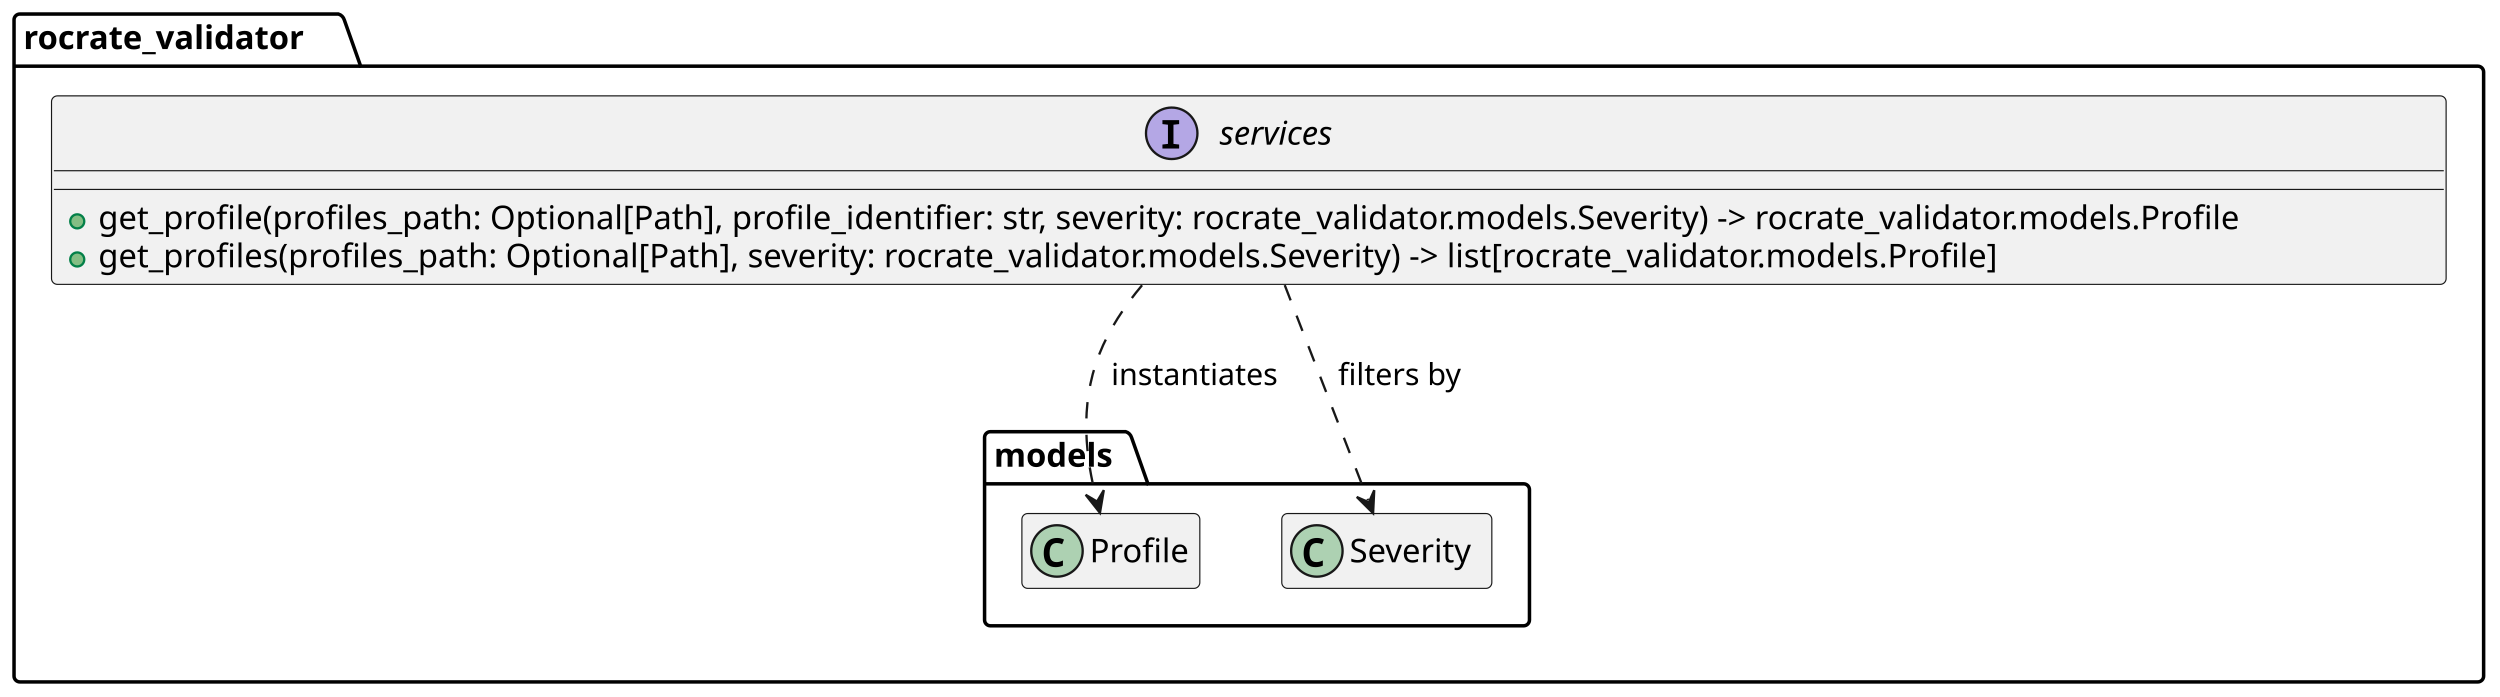
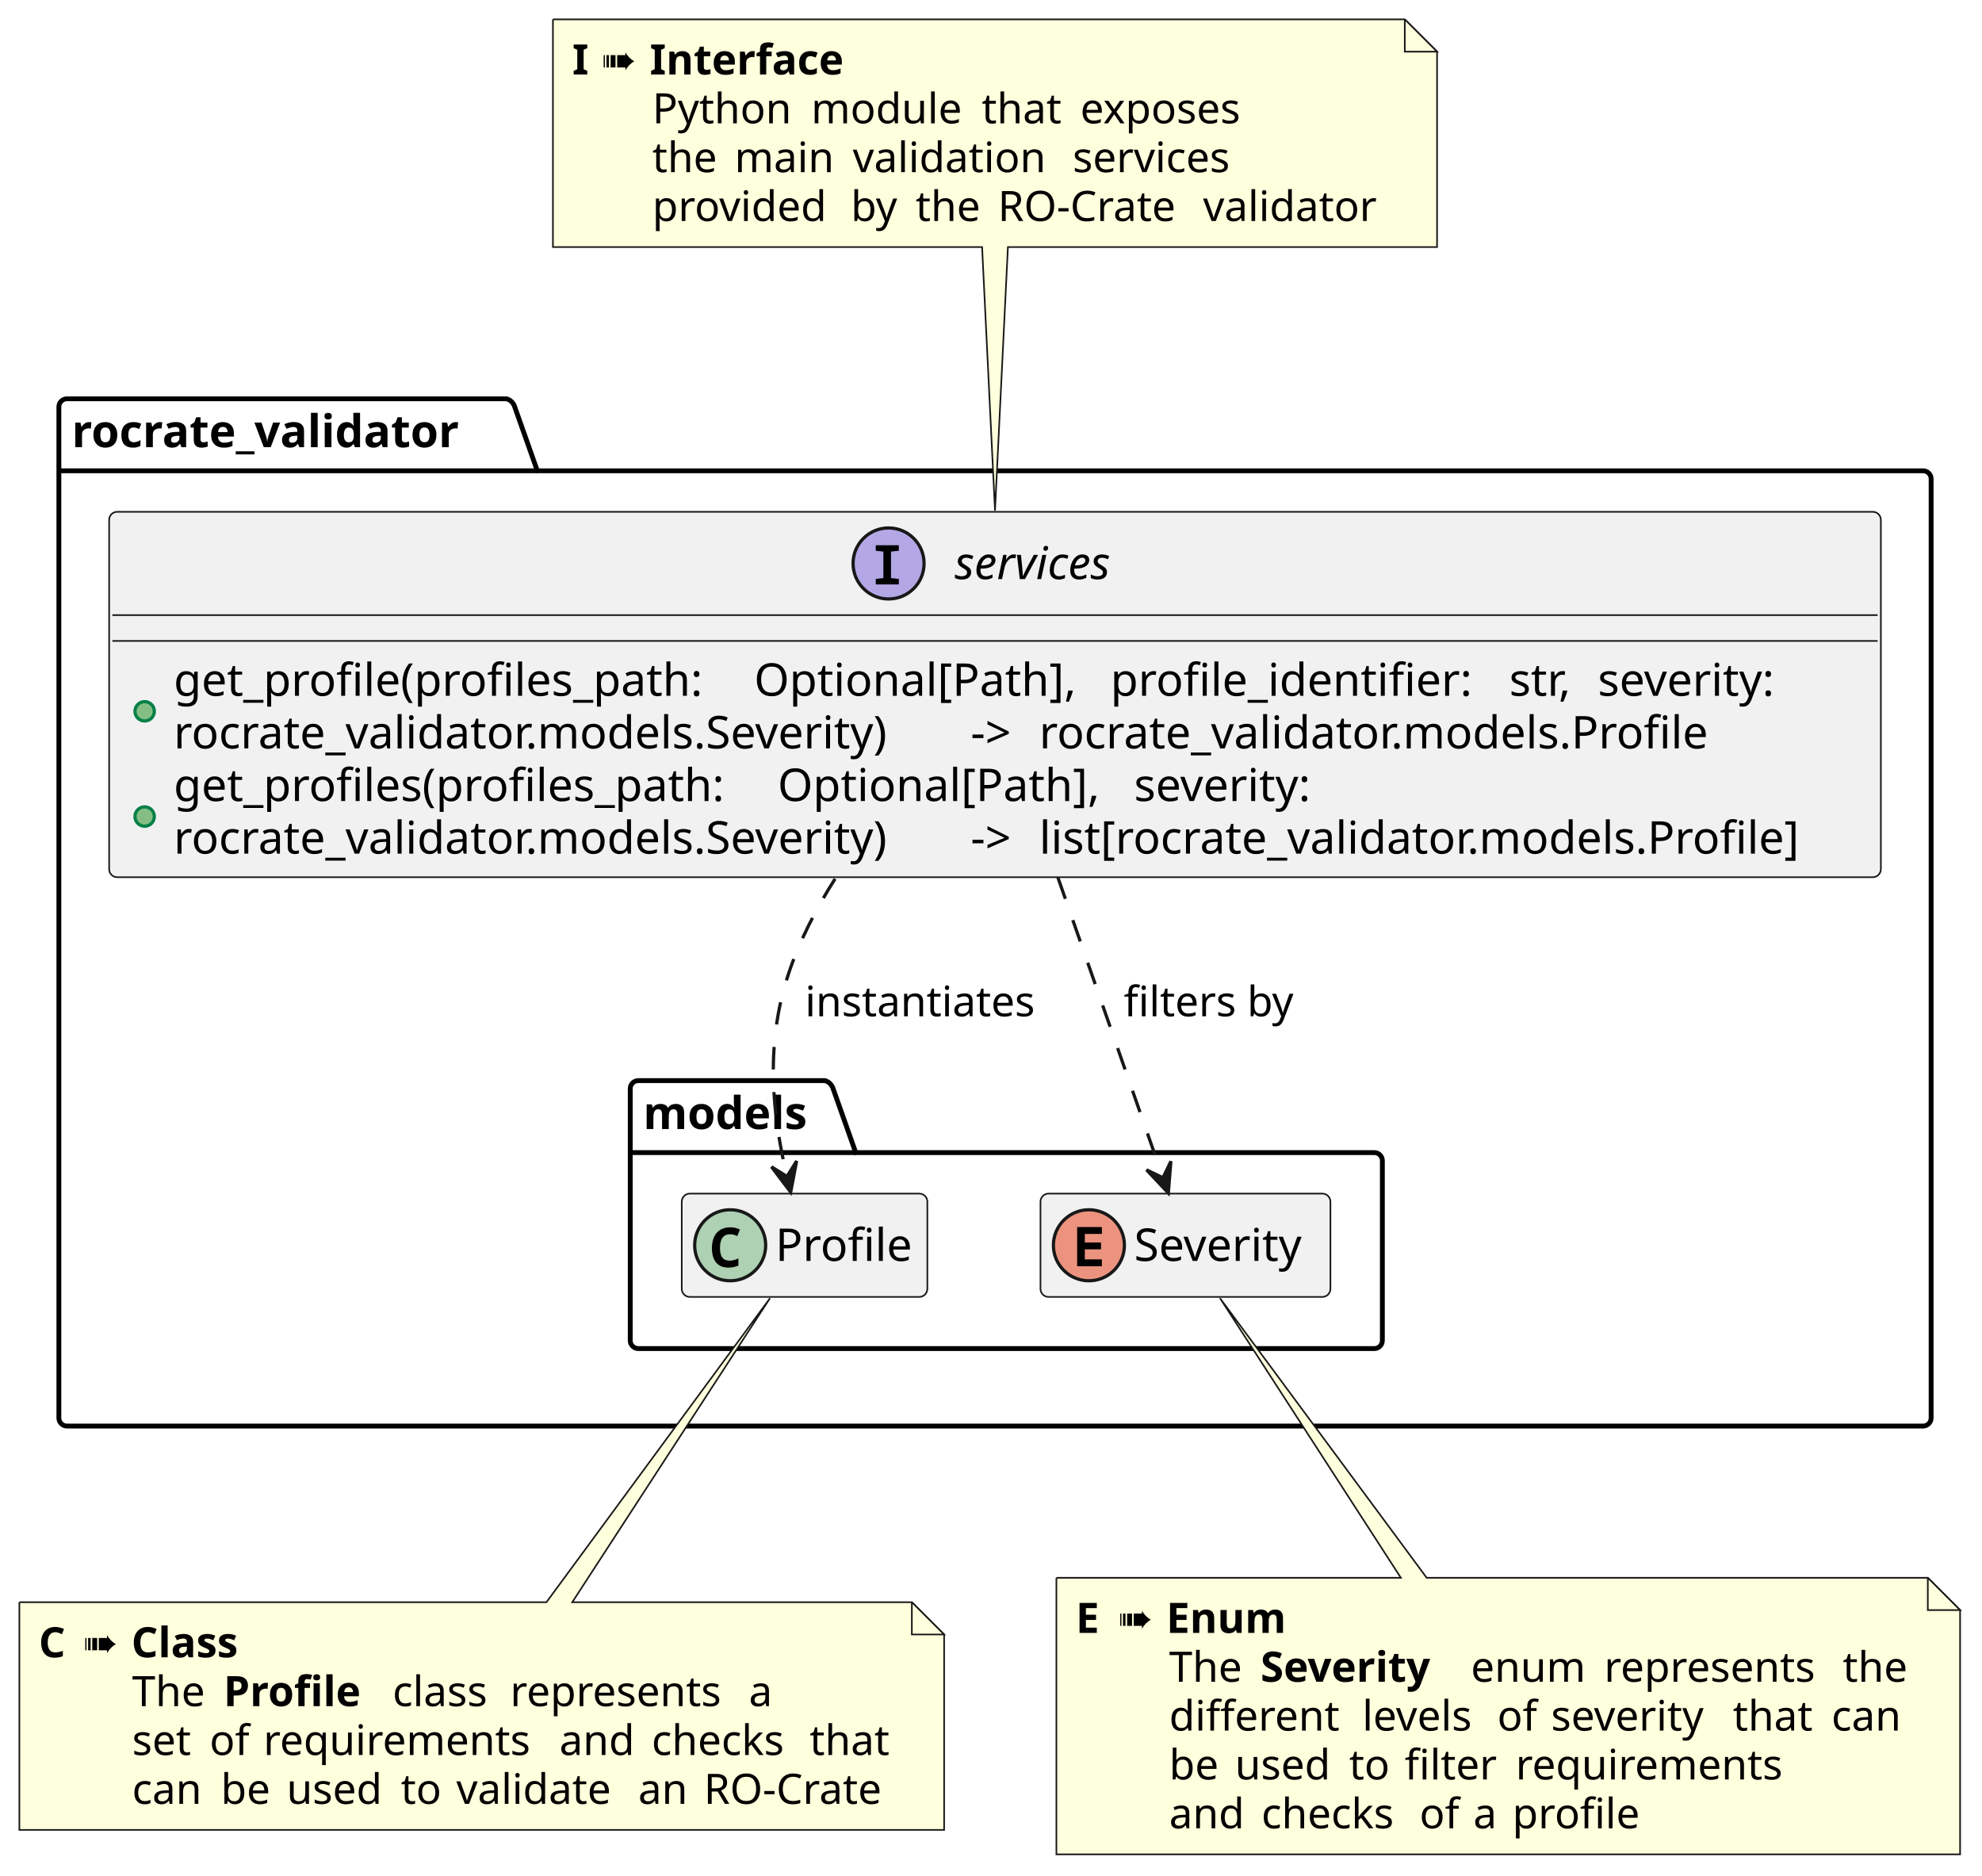
- <svg xmlns="http://www.w3.org/2000/svg" xmlns:xlink="http://www.w3.org/1999/xlink" contentStyleType="text/css" height="298px" preserveAspectRatio="none" style="width:1069px;height:298px;background:#FFFFFF;" version="1.1" viewBox="0 0 1069 298" width="1069px" zoomAndPan="magnify">
+ <svg xmlns="http://www.w3.org/2000/svg" xmlns:xlink="http://www.w3.org/1999/xlink" contentStyleType="text/css" height="581px" preserveAspectRatio="none" style="width:614px;height:581px;background:#FFFFFF;" version="1.1" viewBox="0 0 614 581" width="614px" zoomAndPan="magnify">
  <defs />
  <g>
    <g id="cluster_rocrate_validator">
-       <path d="M8.5,6 L144.715,6 A3.75,3.75 0 0 1 147.215,8.5 L154.215,28.297 L1059.5,28.297 A2.5,2.5 0 0 1 1062,30.797 L1062,289.09 A2.5,2.5 0 0 1 1059.5,291.59 L8.5,291.59 A2.5,2.5 0 0 1 6,289.09 L6,8.5 A2.5,2.5 0 0 1 8.5,6 " fill="none" style="stroke:#000000;stroke-width:1.5;" />
-       <line style="stroke:#000000;stroke-width:1.5;" x1="6" x2="154.215" y1="28.297" y2="28.297" />
-       <text fill="#000000" font-family="sans-serif" font-size="14" font-weight="bold" lengthAdjust="spacing" textLength="135.215" x="10" y="20.995">rocrate_validator</text>
+       <path d="M20.74,123.53 L156.955,123.53 A3.75,3.75 0 0 1 159.455,126.03 L166.455,145.827 L595.74,145.827 A2.5,2.5 0 0 1 598.24,148.327 L598.24,439.22 A2.5,2.5 0 0 1 595.74,441.72 L20.74,441.72 A2.5,2.5 0 0 1 18.24,439.22 L18.24,126.03 A2.5,2.5 0 0 1 20.74,123.53 " fill="none" style="stroke:#000000;stroke-width:1.5;" />
+       <line style="stroke:#000000;stroke-width:1.5;" x1="18.24" x2="166.455" y1="145.827" y2="145.827" />
+       <text fill="#000000" font-family="sans-serif" font-size="14" font-weight="bold" lengthAdjust="spacing" textLength="135.215" x="22.24" y="138.525">rocrate_validator</text>
    </g>
    <g id="cluster_models">
-       <path d="M423.5,184.59 L481.354,184.59 A3.75,3.75 0 0 1 483.854,187.09 L490.854,206.887 L651.5,206.887 A2.5,2.5 0 0 1 654,209.387 L654,265.09 A2.5,2.5 0 0 1 651.5,267.59 L423.5,267.59 A2.5,2.5 0 0 1 421,265.09 L421,187.09 A2.5,2.5 0 0 1 423.5,184.59 " fill="none" style="stroke:#000000;stroke-width:1.5;" />
-       <line style="stroke:#000000;stroke-width:1.5;" x1="421" x2="490.854" y1="206.887" y2="206.887" />
-       <text fill="#000000" font-family="sans-serif" font-size="14" font-weight="bold" lengthAdjust="spacing" textLength="56.855" x="425" y="199.585">models</text>
+       <path d="M197.74,334.72 L255.595,334.72 A3.75,3.75 0 0 1 258.094,337.22 L265.094,357.017 L425.74,357.017 A2.5,2.5 0 0 1 428.24,359.517 L428.24,415.22 A2.5,2.5 0 0 1 425.74,417.72 L197.74,417.72 A2.5,2.5 0 0 1 195.24,415.22 L195.24,337.22 A2.5,2.5 0 0 1 197.74,334.72 " fill="none" style="stroke:#000000;stroke-width:1.5;" />
+       <line style="stroke:#000000;stroke-width:1.5;" x1="195.24" x2="265.094" y1="357.017" y2="357.017" />
+       <text fill="#000000" font-family="sans-serif" font-size="14" font-weight="bold" lengthAdjust="spacing" textLength="56.855" x="199.24" y="349.715">models</text>
    </g>
    <a href="#rocrate_validator.services.get_profiles" target="_top" title="#rocrate_validator.services.get_profiles" xlink:actuate="onRequest" xlink:href="#rocrate_validator.services.get_profiles" xlink:show="new" xlink:title="#rocrate_validator.services.get_profiles" xlink:type="simple">
      <g id="elem_services">
-         <rect codeLine="8" fill="#F1F1F1" height="80.594" id="services" rx="2.5" ry="2.5" style="stroke:#181818;stroke-width:0.5;" width="1023.931" x="22.03" y="41" />
-         <ellipse cx="501.024" cy="57" fill="#B4A7E5" rx="11" ry="11" style="stroke:#181818;stroke-width:1;" />
-         <path d="M497.055,63.5 L497.055,61.797 L499.415,61.531 L499.415,53.328 L497.055,53.062 L497.055,51.359 L504.196,51.359 L504.196,53.062 L501.774,53.328 L501.774,61.531 L504.196,61.797 L504.196,63.5 L497.055,63.5 Z " fill="#000000" />
-         <text fill="#000000" font-family="sans-serif" font-size="14" font-style="italic" lengthAdjust="spacing" textLength="57.442" x="521.524" y="61.847">services</text>
-         <line style="stroke:#181818;stroke-width:0.5;" x1="23.03" x2="1044.961" y1="73" y2="73" />
-         <line style="stroke:#181818;stroke-width:0.5;" x1="23.03" x2="1044.961" y1="81" y2="81" />
-         <ellipse cx="33.03" cy="94.648" fill="#84BE84" rx="3" ry="3" style="stroke:#038048;stroke-width:1;" />
-         <text fill="#000000" font-family="sans-serif" font-size="14" lengthAdjust="spacing" textLength="997.931" x="42.03" y="97.995">get_profile(profiles_path: Optional[Path], profile_identifier: str, severity: rocrate_validator.models.Severity) -&gt; rocrate_validator.models.Profile</text>
-         <ellipse cx="33.03" cy="110.945" fill="#84BE84" rx="3" ry="3" style="stroke:#038048;stroke-width:1;" />
-         <text fill="#000000" font-family="sans-serif" font-size="14" lengthAdjust="spacing" textLength="885.746" x="42.03" y="114.292">get_profiles(profiles_path: Optional[Path], severity: rocrate_validator.models.Severity) -&gt; list[rocrate_validator.models.Profile]</text>
+         <rect codeLine="10" fill="#F1F1F1" height="113.188" id="services" rx="2.5" ry="2.5" style="stroke:#181818;stroke-width:0.5;" width="548.86" x="33.81" y="158.53" />
+         <ellipse cx="275.269" cy="174.53" fill="#B4A7E5" rx="11" ry="11" style="stroke:#181818;stroke-width:1;" />
+         <path d="M271.3,181.03 L271.3,179.327 L273.66,179.061 L273.66,170.858 L271.3,170.593 L271.3,168.889 L278.441,168.889 L278.441,170.593 L276.019,170.858 L276.019,179.061 L278.441,179.327 L278.441,181.03 L271.3,181.03 Z " fill="#000000" />
+         <text fill="#000000" font-family="sans-serif" font-size="14" font-style="italic" lengthAdjust="spacing" textLength="57.442" x="295.769" y="179.377">services</text>
+         <line style="stroke:#181818;stroke-width:0.5;" x1="34.81" x2="581.67" y1="190.53" y2="190.53" />
+         <line style="stroke:#181818;stroke-width:0.5;" x1="34.81" x2="581.67" y1="198.53" y2="198.53" />
+         <ellipse cx="44.81" cy="220.327" fill="#84BE84" rx="3" ry="3" style="stroke:#038048;stroke-width:1;" />
+         <text fill="#000000" font-family="sans-serif" font-size="14" lengthAdjust="spacing" textLength="175.349" x="53.81" y="215.525">get_profile(profiles_path:</text>
+         <text fill="#000000" font-family="sans-serif" font-size="14" lengthAdjust="spacing" textLength="4.45" x="229.159" y="215.525"> </text>
+         <text fill="#000000" font-family="sans-serif" font-size="14" lengthAdjust="spacing" textLength="105.95" x="233.609" y="215.525">Optional[Path],</text>
+         <text fill="#000000" font-family="sans-serif" font-size="14" lengthAdjust="spacing" textLength="4.45" x="339.559" y="215.525"> </text>
+         <text fill="#000000" font-family="sans-serif" font-size="14" lengthAdjust="spacing" textLength="119.075" x="344.009" y="215.525">profile_identifier:</text>
+         <text fill="#000000" font-family="sans-serif" font-size="14" lengthAdjust="spacing" textLength="4.45" x="463.084" y="215.525"> </text>
+         <text fill="#000000" font-family="sans-serif" font-size="14" lengthAdjust="spacing" textLength="22.989" x="467.535" y="215.525">str,</text>
+         <text fill="#000000" font-family="sans-serif" font-size="14" lengthAdjust="spacing" textLength="4.45" x="490.524" y="215.525"> </text>
+         <text fill="#000000" font-family="sans-serif" font-size="14" lengthAdjust="spacing" textLength="60.942" x="494.974" y="215.525">severity:</text>
+         <text fill="#000000" font-family="sans-serif" font-size="14" lengthAdjust="spacing" textLength="242.443" x="53.81" y="231.822">rocrate_validator.models.Severity)</text>
+         <text fill="#000000" font-family="sans-serif" font-size="14" lengthAdjust="spacing" textLength="4.45" x="296.253" y="231.822"> </text>
+         <text fill="#000000" font-family="sans-serif" font-size="14" lengthAdjust="spacing" textLength="16.782" x="300.704" y="231.822">-&gt;</text>
+         <text fill="#000000" font-family="sans-serif" font-size="14" lengthAdjust="spacing" textLength="4.45" x="317.486" y="231.822"> </text>
+         <text fill="#000000" font-family="sans-serif" font-size="14" lengthAdjust="spacing" textLength="223.248" x="321.936" y="231.822">rocrate_validator.models.Profile</text>
+         <ellipse cx="44.81" cy="252.921" fill="#84BE84" rx="3" ry="3" style="stroke:#038048;stroke-width:1;" />
+         <text fill="#000000" font-family="sans-serif" font-size="14" lengthAdjust="spacing" textLength="182.643" x="53.81" y="248.119">get_profiles(profiles_path:</text>
+         <text fill="#000000" font-family="sans-serif" font-size="14" lengthAdjust="spacing" textLength="4.45" x="236.453" y="248.119"> </text>
+         <text fill="#000000" font-family="sans-serif" font-size="14" lengthAdjust="spacing" textLength="105.95" x="240.903" y="248.119">Optional[Path],</text>
+         <text fill="#000000" font-family="sans-serif" font-size="14" lengthAdjust="spacing" textLength="4.45" x="346.853" y="248.119"> </text>
+         <text fill="#000000" font-family="sans-serif" font-size="14" lengthAdjust="spacing" textLength="60.942" x="351.303" y="248.119">severity:</text>
+         <text fill="#000000" font-family="sans-serif" font-size="14" lengthAdjust="spacing" textLength="242.443" x="53.81" y="264.416">rocrate_validator.models.Severity)</text>
+         <text fill="#000000" font-family="sans-serif" font-size="14" lengthAdjust="spacing" textLength="4.45" x="296.253" y="264.416"> </text>
+         <text fill="#000000" font-family="sans-serif" font-size="14" lengthAdjust="spacing" textLength="16.782" x="300.704" y="264.416">-&gt;</text>
+         <text fill="#000000" font-family="sans-serif" font-size="14" lengthAdjust="spacing" textLength="4.45" x="317.486" y="264.416"> </text>
+         <text fill="#000000" font-family="sans-serif" font-size="14" lengthAdjust="spacing" textLength="254.734" x="321.936" y="264.416">list[rocrate_validator.models.Profile]</text>
      </g>
    </a>
    <a href="#rocrate_validator.models.Profile" target="_top" title="#rocrate_validator.models.Profile" xlink:actuate="onRequest" xlink:href="#rocrate_validator.models.Profile" xlink:show="new" xlink:title="#rocrate_validator.models.Profile" xlink:type="simple">
      <g id="elem_Profile">
-         <rect codeLine="21" fill="#F1F1F1" height="32" id="Profile" rx="2.5" ry="2.5" style="stroke:#181818;stroke-width:0.5;" width="76.085" x="436.96" y="219.59" />
-         <ellipse cx="451.96" cy="235.59" fill="#ADD1B2" rx="11" ry="11" style="stroke:#181818;stroke-width:1;" />
-         <path d="M451.429,242.512 Q449.679,242.512 448.538,241.778 Q447.413,241.028 446.851,239.684 Q446.304,238.324 446.304,236.528 Q446.304,234.496 446.96,233.043 Q447.616,231.59 448.897,230.809 Q450.179,230.028 452.054,230.028 Q452.944,230.028 453.616,230.215 Q454.288,230.387 454.976,230.731 L454.163,232.746 Q453.538,232.434 452.991,232.309 Q452.46,232.184 451.976,232.184 Q450.804,232.184 450.101,232.715 Q449.397,233.246 449.101,234.199 Q448.804,235.153 448.804,236.418 Q448.804,238.434 449.522,239.403 Q450.241,240.356 451.835,240.356 Q452.429,240.356 453.054,240.199 Q453.679,240.043 454.507,239.668 L454.507,241.887 Q453.772,242.199 452.976,242.356 Q452.194,242.512 451.429,242.512 Z " fill="#000000" />
-         <text fill="#000000" font-family="sans-serif" font-size="14" lengthAdjust="spacing" textLength="44.085" x="465.96" y="240.437">Profile</text>
+         <rect codeLine="30" fill="#F1F1F1" height="32" id="Profile" rx="2.5" ry="2.5" style="stroke:#181818;stroke-width:0.5;" width="76.085" x="211.2" y="369.72" />
+         <ellipse cx="226.2" cy="385.72" fill="#ADD1B2" rx="11" ry="11" style="stroke:#181818;stroke-width:1;" />
+         <path d="M225.669,392.642 Q223.919,392.642 222.778,391.908 Q221.653,391.158 221.091,389.814 Q220.544,388.454 220.544,386.658 Q220.544,384.626 221.2,383.173 Q221.856,381.72 223.137,380.939 Q224.419,380.158 226.294,380.158 Q227.184,380.158 227.856,380.345 Q228.528,380.517 229.216,380.861 L228.403,382.876 Q227.778,382.564 227.231,382.439 Q226.7,382.314 226.216,382.314 Q225.044,382.314 224.341,382.845 Q223.637,383.376 223.341,384.329 Q223.044,385.283 223.044,386.548 Q223.044,388.564 223.762,389.533 Q224.481,390.486 226.075,390.486 Q226.669,390.486 227.294,390.329 Q227.919,390.173 228.747,389.798 L228.747,392.017 Q228.012,392.329 227.216,392.486 Q226.434,392.642 225.669,392.642 Z " fill="#000000" />
+         <text fill="#000000" font-family="sans-serif" font-size="14" lengthAdjust="spacing" textLength="44.085" x="240.2" y="390.567">Profile</text>
      </g>
    </a>
    <a href="#rocrate_validator.models.Severity" target="_top" title="#rocrate_validator.models.Severity" xlink:actuate="onRequest" xlink:href="#rocrate_validator.models.Severity" xlink:show="new" xlink:title="#rocrate_validator.models.Severity" xlink:type="simple">
      <g id="elem_Severity">
-         <rect codeLine="23" fill="#F1F1F1" height="32" id="Severity" rx="2.5" ry="2.5" style="stroke:#181818;stroke-width:0.5;" width="89.818" x="548.09" y="219.59" />
-         <ellipse cx="563.09" cy="235.59" fill="#ADD1B2" rx="11" ry="11" style="stroke:#181818;stroke-width:1;" />
-         <path d="M562.559,242.512 Q560.809,242.512 559.668,241.778 Q558.543,241.028 557.981,239.684 Q557.434,238.324 557.434,236.528 Q557.434,234.496 558.09,233.043 Q558.746,231.59 560.028,230.809 Q561.309,230.028 563.184,230.028 Q564.074,230.028 564.746,230.215 Q565.418,230.387 566.106,230.731 L565.293,232.746 Q564.668,232.434 564.121,232.309 Q563.59,232.184 563.106,232.184 Q561.934,232.184 561.231,232.715 Q560.528,233.246 560.231,234.199 Q559.934,235.153 559.934,236.418 Q559.934,238.434 560.653,239.403 Q561.371,240.356 562.965,240.356 Q563.559,240.356 564.184,240.199 Q564.809,240.043 565.637,239.668 L565.637,241.887 Q564.903,242.199 564.106,242.356 Q563.324,242.512 562.559,242.512 Z " fill="#000000" />
-         <text fill="#000000" font-family="sans-serif" font-size="14" lengthAdjust="spacing" textLength="57.818" x="577.09" y="240.437">Severity</text>
+         <rect codeLine="32" fill="#F1F1F1" height="32" id="Severity" rx="2.5" ry="2.5" style="stroke:#181818;stroke-width:0.5;" width="89.818" x="322.33" y="369.72" />
+         <ellipse cx="337.33" cy="385.72" fill="#EB937F" rx="11" ry="11" style="stroke:#181818;stroke-width:1;" />
+         <path d="M333.689,392.22 L333.689,380.079 L341.346,380.079 L341.346,382.204 L336.064,382.204 L336.064,384.861 L341.08,384.861 L341.08,386.986 L336.064,386.986 L336.064,390.095 L341.346,390.095 L341.346,392.22 L333.689,392.22 Z " fill="#000000" />
+         <text fill="#000000" font-family="sans-serif" font-size="14" lengthAdjust="spacing" textLength="57.818" x="351.33" y="390.567">Severity</text>
      </g>
    </a>
+     <g id="elem_GMN9">
+       <path d="M171.29,6 L171.29,76.531 A0,0 0 0 0 171.29,76.531 L304.24,76.531 L308.24,158.17 L312.24,76.531 L445.187,76.531 A0,0 0 0 0 445.187,76.531 L445.187,16 L435.187,6 L171.29,6 A0,0 0 0 0 171.29,6 " fill="#FEFFDD" style="stroke:#181818;stroke-width:0.5;" />
+       <path d="M435.187,6 L435.187,16 L445.187,16 L435.187,6 " fill="#FEFFDD" style="stroke:#181818;stroke-width:0.5;" />
+       <text fill="#000000" font-family="sans-serif" font-size="13" font-weight="bold" lengthAdjust="spacing" textLength="4.837" x="177.29" y="23.067">I</text>
+       <text fill="#000000" font-family="sans-serif" font-size="13" lengthAdjust="spacing" textLength="4.132" x="182.127" y="23.067"> </text>
+       <text fill="#000000" font-family="sans-serif" font-size="13" lengthAdjust="spacing" textLength="10.893" x="186.259" y="23.067">➠</text>
+       <text fill="#000000" font-family="sans-serif" font-size="13" lengthAdjust="spacing" textLength="4.132" x="197.152" y="23.067"> </text>
+       <text fill="#000000" font-family="sans-serif" font-size="13" font-weight="bold" lengthAdjust="spacing" textLength="66.485" x="201.284" y="23.067">Interface</text>
+       <text fill="#000000" font-family="sans-serif" font-size="13" lengthAdjust="spacing" textLength="24.794" x="177.29" y="38.2">      </text>
+       <text fill="#000000" font-family="sans-serif" font-size="13" lengthAdjust="spacing" textLength="45.062" x="202.084" y="38.2">Python</text>
+       <text fill="#000000" font-family="sans-serif" font-size="13" lengthAdjust="spacing" textLength="4.132" x="247.146" y="38.2"> </text>
+       <text fill="#000000" font-family="sans-serif" font-size="13" lengthAdjust="spacing" textLength="48.718" x="251.278" y="38.2">module</text>
+       <text fill="#000000" font-family="sans-serif" font-size="13" lengthAdjust="spacing" textLength="4.132" x="299.997" y="38.2"> </text>
+       <text fill="#000000" font-family="sans-serif" font-size="13" lengthAdjust="spacing" textLength="26.4" x="304.129" y="38.2">that</text>
+       <text fill="#000000" font-family="sans-serif" font-size="13" lengthAdjust="spacing" textLength="4.132" x="330.529" y="38.2"> </text>
+       <text fill="#000000" font-family="sans-serif" font-size="13" lengthAdjust="spacing" textLength="53.441" x="334.661" y="38.2">exposes</text>
+       <text fill="#000000" font-family="sans-serif" font-size="13" lengthAdjust="spacing" textLength="24.794" x="177.29" y="53.333">      </text>
+       <text fill="#000000" font-family="sans-serif" font-size="13" lengthAdjust="spacing" textLength="21.334" x="202.084" y="53.333">the</text>
+       <text fill="#000000" font-family="sans-serif" font-size="13" lengthAdjust="spacing" textLength="4.132" x="223.418" y="53.333"> </text>
+       <text fill="#000000" font-family="sans-serif" font-size="13" lengthAdjust="spacing" textLength="32.481" x="227.551" y="53.333">main</text>
+       <text fill="#000000" font-family="sans-serif" font-size="13" lengthAdjust="spacing" textLength="4.132" x="260.032" y="53.333"> </text>
+       <text fill="#000000" font-family="sans-serif" font-size="13" lengthAdjust="spacing" textLength="64.003" x="264.164" y="53.333">validation</text>
+       <text fill="#000000" font-family="sans-serif" font-size="13" lengthAdjust="spacing" textLength="4.132" x="328.167" y="53.333"> </text>
+       <text fill="#000000" font-family="sans-serif" font-size="13" lengthAdjust="spacing" textLength="53.339" x="332.3" y="53.333">services</text>
+       <text fill="#000000" font-family="sans-serif" font-size="13" lengthAdjust="spacing" textLength="24.794" x="177.29" y="68.465">      </text>
+       <text fill="#000000" font-family="sans-serif" font-size="13" lengthAdjust="spacing" textLength="57.357" x="202.084" y="68.465">provided</text>
+       <text fill="#000000" font-family="sans-serif" font-size="13" lengthAdjust="spacing" textLength="4.132" x="259.441" y="68.465"> </text>
+       <text fill="#000000" font-family="sans-serif" font-size="13" lengthAdjust="spacing" textLength="15.945" x="263.574" y="68.465">by</text>
+       <text fill="#000000" font-family="sans-serif" font-size="13" lengthAdjust="spacing" textLength="4.132" x="279.519" y="68.465"> </text>
+       <text fill="#000000" font-family="sans-serif" font-size="13" lengthAdjust="spacing" textLength="21.334" x="283.651" y="68.465">the</text>
+       <text fill="#000000" font-family="sans-serif" font-size="13" lengthAdjust="spacing" textLength="4.132" x="304.986" y="68.465"> </text>
+       <text fill="#000000" font-family="sans-serif" font-size="13" lengthAdjust="spacing" textLength="59.44" x="309.118" y="68.465">RO-Crate</text>
+       <text fill="#000000" font-family="sans-serif" font-size="13" lengthAdjust="spacing" textLength="4.132" x="368.558" y="68.465"> </text>
+       <text fill="#000000" font-family="sans-serif" font-size="13" lengthAdjust="spacing" textLength="57.497" x="372.69" y="68.465">validator</text>
+     </g>
+     <g id="elem_GMN12">
+       <path d="M6,496.28 L6,566.811 A0,0 0 0 0 6,566.811 L292.478,566.811 A0,0 0 0 0 292.478,566.811 L292.478,506.28 L282.478,496.28 L177.28,496.28 L238.54,402.11 L169.28,496.28 L6,496.28 A0,0 0 0 0 6,496.28 " fill="#FEFFDD" style="stroke:#181818;stroke-width:0.5;" />
+       <path d="M282.478,496.28 L282.478,506.28 L292.478,506.28 L282.478,496.28 " fill="#FEFFDD" style="stroke:#181818;stroke-width:0.5;" />
+       <text fill="#000000" font-family="sans-serif" font-size="13" font-weight="bold" lengthAdjust="spacing" textLength="9.54" x="12" y="513.347">C</text>
+       <text fill="#000000" font-family="sans-serif" font-size="13" lengthAdjust="spacing" textLength="4.132" x="21.541" y="513.347"> </text>
+       <text fill="#000000" font-family="sans-serif" font-size="13" lengthAdjust="spacing" textLength="10.893" x="25.673" y="513.347">➠</text>
+       <text fill="#000000" font-family="sans-serif" font-size="13" lengthAdjust="spacing" textLength="4.132" x="36.565" y="513.347"> </text>
+       <text fill="#000000" font-family="sans-serif" font-size="13" font-weight="bold" lengthAdjust="spacing" textLength="38.245" x="40.698" y="513.347">Class</text>
+       <text fill="#000000" font-family="sans-serif" font-size="13" lengthAdjust="spacing" textLength="28.926" x="12" y="528.48">       </text>
+       <text fill="#000000" font-family="sans-serif" font-size="13" lengthAdjust="spacing" textLength="24.178" x="40.926" y="528.48">The</text>
+       <text fill="#000000" font-family="sans-serif" font-size="13" lengthAdjust="spacing" textLength="4.132" x="65.105" y="528.48"> </text>
+       <text fill="#000000" font-family="sans-serif" font-size="13" font-weight="bold" lengthAdjust="spacing" textLength="48.255" x="69.237" y="528.48">Profile</text>
+       <text fill="#000000" font-family="sans-serif" font-size="13" lengthAdjust="spacing" textLength="4.132" x="117.492" y="528.48"> </text>
+       <text fill="#000000" font-family="sans-serif" font-size="13" lengthAdjust="spacing" textLength="32.272" x="121.624" y="528.48">class</text>
+       <text fill="#000000" font-family="sans-serif" font-size="13" lengthAdjust="spacing" textLength="4.132" x="153.895" y="528.48"> </text>
+       <text fill="#000000" font-family="sans-serif" font-size="13" lengthAdjust="spacing" textLength="69.818" x="158.028" y="528.48">represents</text>
+       <text fill="#000000" font-family="sans-serif" font-size="13" lengthAdjust="spacing" textLength="4.132" x="227.846" y="528.48"> </text>
+       <text fill="#000000" font-family="sans-serif" font-size="13" lengthAdjust="spacing" textLength="7.966" x="231.978" y="528.48">a</text>
+       <text fill="#000000" font-family="sans-serif" font-size="13" lengthAdjust="spacing" textLength="28.926" x="12" y="543.612">       </text>
+       <text fill="#000000" font-family="sans-serif" font-size="13" lengthAdjust="spacing" textLength="19.868" x="40.926" y="543.612">set</text>
+       <text fill="#000000" font-family="sans-serif" font-size="13" lengthAdjust="spacing" textLength="4.132" x="60.794" y="543.612"> </text>
+       <text fill="#000000" font-family="sans-serif" font-size="13" lengthAdjust="spacing" textLength="12.53" x="64.927" y="543.612">of</text>
+       <text fill="#000000" font-family="sans-serif" font-size="13" lengthAdjust="spacing" textLength="4.132" x="77.457" y="543.612"> </text>
+       <text fill="#000000" font-family="sans-serif" font-size="13" lengthAdjust="spacing" textLength="87.56" x="81.589" y="543.612">requirements</text>
+       <text fill="#000000" font-family="sans-serif" font-size="13" lengthAdjust="spacing" textLength="4.132" x="169.149" y="543.612"> </text>
+       <text fill="#000000" font-family="sans-serif" font-size="13" lengthAdjust="spacing" textLength="24.457" x="173.281" y="543.612">and</text>
+       <text fill="#000000" font-family="sans-serif" font-size="13" lengthAdjust="spacing" textLength="4.132" x="197.739" y="543.612"> </text>
+       <text fill="#000000" font-family="sans-serif" font-size="13" lengthAdjust="spacing" textLength="44.834" x="201.871" y="543.612">checks</text>
+       <text fill="#000000" font-family="sans-serif" font-size="13" lengthAdjust="spacing" textLength="4.132" x="246.705" y="543.612"> </text>
+       <text fill="#000000" font-family="sans-serif" font-size="13" lengthAdjust="spacing" textLength="26.4" x="250.837" y="543.612">that</text>
+       <text fill="#000000" font-family="sans-serif" font-size="13" lengthAdjust="spacing" textLength="28.926" x="12" y="558.745">       </text>
+       <text fill="#000000" font-family="sans-serif" font-size="13" lengthAdjust="spacing" textLength="23.353" x="40.926" y="558.745">can</text>
+       <text fill="#000000" font-family="sans-serif" font-size="13" lengthAdjust="spacing" textLength="4.132" x="64.279" y="558.745"> </text>
+       <text fill="#000000" font-family="sans-serif" font-size="13" lengthAdjust="spacing" textLength="16.25" x="68.412" y="558.745">be</text>
+       <text fill="#000000" font-family="sans-serif" font-size="13" lengthAdjust="spacing" textLength="4.132" x="84.662" y="558.745"> </text>
+       <text fill="#000000" font-family="sans-serif" font-size="13" lengthAdjust="spacing" textLength="31.262" x="88.794" y="558.745">used</text>
+       <text fill="#000000" font-family="sans-serif" font-size="13" lengthAdjust="spacing" textLength="4.132" x="120.056" y="558.745"> </text>
+       <text fill="#000000" font-family="sans-serif" font-size="13" lengthAdjust="spacing" textLength="13.051" x="124.189" y="558.745">to</text>
+       <text fill="#000000" font-family="sans-serif" font-size="13" lengthAdjust="spacing" textLength="4.132" x="137.239" y="558.745"> </text>
+       <text fill="#000000" font-family="sans-serif" font-size="13" lengthAdjust="spacing" textLength="52.197" x="141.372" y="558.745">validate</text>
+       <text fill="#000000" font-family="sans-serif" font-size="13" lengthAdjust="spacing" textLength="4.132" x="193.568" y="558.745"> </text>
+       <text fill="#000000" font-family="sans-serif" font-size="13" lengthAdjust="spacing" textLength="16.206" x="197.701" y="558.745">an</text>
+       <text fill="#000000" font-family="sans-serif" font-size="13" lengthAdjust="spacing" textLength="4.132" x="213.906" y="558.745"> </text>
+       <text fill="#000000" font-family="sans-serif" font-size="13" lengthAdjust="spacing" textLength="59.44" x="218.039" y="558.745">RO-Crate</text>
+     </g>
+     <g id="elem_GMN15">
+       <path d="M327.26,488.72 L327.26,574.384 A0,0 0 0 0 327.26,574.384 L607.213,574.384 A0,0 0 0 0 607.213,574.384 L607.213,498.72 L597.213,488.72 L441.97,488.72 L377.94,402.11 L433.97,488.72 L327.26,488.72 A0,0 0 0 0 327.26,488.72 " fill="#FEFFDD" style="stroke:#181818;stroke-width:0.5;" />
+       <path d="M597.213,488.72 L597.213,498.72 L607.213,498.72 L597.213,488.72 " fill="#FEFFDD" style="stroke:#181818;stroke-width:0.5;" />
+       <text fill="#000000" font-family="sans-serif" font-size="13" font-weight="bold" lengthAdjust="spacing" textLength="8.88" x="333.26" y="505.787">E</text>
+       <text fill="#000000" font-family="sans-serif" font-size="13" lengthAdjust="spacing" textLength="4.132" x="342.14" y="505.787"> </text>
+       <text fill="#000000" font-family="sans-serif" font-size="13" lengthAdjust="spacing" textLength="10.893" x="346.273" y="505.787">➠</text>
+       <text fill="#000000" font-family="sans-serif" font-size="13" lengthAdjust="spacing" textLength="4.132" x="357.165" y="505.787"> </text>
+       <text fill="#000000" font-family="sans-serif" font-size="13" font-weight="bold" lengthAdjust="spacing" textLength="40.936" x="361.298" y="505.787">Enum</text>
+       <text fill="#000000" font-family="sans-serif" font-size="13" lengthAdjust="spacing" textLength="28.926" x="333.26" y="520.92">       </text>
+       <text fill="#000000" font-family="sans-serif" font-size="13" lengthAdjust="spacing" textLength="24.178" x="362.186" y="520.92">The</text>
+       <text fill="#000000" font-family="sans-serif" font-size="13" lengthAdjust="spacing" textLength="4.132" x="386.365" y="520.92"> </text>
+       <text fill="#000000" font-family="sans-serif" font-size="13" font-weight="bold" lengthAdjust="spacing" textLength="61.026" x="390.497" y="520.92">Severity</text>
+       <text fill="#000000" font-family="sans-serif" font-size="13" lengthAdjust="spacing" textLength="4.132" x="451.523" y="520.92"> </text>
+       <text fill="#000000" font-family="sans-serif" font-size="13" lengthAdjust="spacing" textLength="37.14" x="455.656" y="520.92">enum</text>
+       <text fill="#000000" font-family="sans-serif" font-size="13" lengthAdjust="spacing" textLength="4.132" x="492.796" y="520.92"> </text>
+       <text fill="#000000" font-family="sans-serif" font-size="13" lengthAdjust="spacing" textLength="69.818" x="496.928" y="520.92">represents</text>
+       <text fill="#000000" font-family="sans-serif" font-size="13" lengthAdjust="spacing" textLength="4.132" x="566.746" y="520.92"> </text>
+       <text fill="#000000" font-family="sans-serif" font-size="13" lengthAdjust="spacing" textLength="21.334" x="570.878" y="520.92">the</text>
+       <text fill="#000000" font-family="sans-serif" font-size="13" lengthAdjust="spacing" textLength="28.926" x="333.26" y="536.053">       </text>
+       <text fill="#000000" font-family="sans-serif" font-size="13" lengthAdjust="spacing" textLength="55.694" x="362.186" y="536.053">different</text>
+       <text fill="#000000" font-family="sans-serif" font-size="13" lengthAdjust="spacing" textLength="4.132" x="417.881" y="536.053"> </text>
+       <text fill="#000000" font-family="sans-serif" font-size="13" lengthAdjust="spacing" textLength="37.686" x="422.013" y="536.053">levels</text>
+       <text fill="#000000" font-family="sans-serif" font-size="13" lengthAdjust="spacing" textLength="4.132" x="459.699" y="536.053"> </text>
+       <text fill="#000000" font-family="sans-serif" font-size="13" lengthAdjust="spacing" textLength="12.53" x="463.831" y="536.053">of</text>
+       <text fill="#000000" font-family="sans-serif" font-size="13" lengthAdjust="spacing" textLength="4.132" x="476.362" y="536.053"> </text>
+       <text fill="#000000" font-family="sans-serif" font-size="13" lengthAdjust="spacing" textLength="52.209" x="480.494" y="536.053">severity</text>
+       <text fill="#000000" font-family="sans-serif" font-size="13" lengthAdjust="spacing" textLength="4.132" x="532.703" y="536.053"> </text>
+       <text fill="#000000" font-family="sans-serif" font-size="13" lengthAdjust="spacing" textLength="26.4" x="536.836" y="536.053">that</text>
+       <text fill="#000000" font-family="sans-serif" font-size="13" lengthAdjust="spacing" textLength="4.132" x="563.236" y="536.053"> </text>
+       <text fill="#000000" font-family="sans-serif" font-size="13" lengthAdjust="spacing" textLength="23.353" x="567.368" y="536.053">can</text>
+       <text fill="#000000" font-family="sans-serif" font-size="13" lengthAdjust="spacing" textLength="28.926" x="333.26" y="551.185">       </text>
+       <text fill="#000000" font-family="sans-serif" font-size="13" lengthAdjust="spacing" textLength="16.25" x="362.186" y="551.185">be</text>
+       <text fill="#000000" font-family="sans-serif" font-size="13" lengthAdjust="spacing" textLength="4.132" x="378.436" y="551.185"> </text>
+       <text fill="#000000" font-family="sans-serif" font-size="13" lengthAdjust="spacing" textLength="31.262" x="382.569" y="551.185">used</text>
+       <text fill="#000000" font-family="sans-serif" font-size="13" lengthAdjust="spacing" textLength="4.132" x="413.831" y="551.185"> </text>
+       <text fill="#000000" font-family="sans-serif" font-size="13" lengthAdjust="spacing" textLength="13.051" x="417.963" y="551.185">to</text>
+       <text fill="#000000" font-family="sans-serif" font-size="13" lengthAdjust="spacing" textLength="4.132" x="431.014" y="551.185"> </text>
+       <text fill="#000000" font-family="sans-serif" font-size="13" lengthAdjust="spacing" textLength="30.24" x="435.146" y="551.185">filter</text>
+       <text fill="#000000" font-family="sans-serif" font-size="13" lengthAdjust="spacing" textLength="4.132" x="465.387" y="551.185"> </text>
+       <text fill="#000000" font-family="sans-serif" font-size="13" lengthAdjust="spacing" textLength="87.56" x="469.519" y="551.185">requirements</text>
+       <text fill="#000000" font-family="sans-serif" font-size="13" lengthAdjust="spacing" textLength="28.926" x="333.26" y="566.318">       </text>
+       <text fill="#000000" font-family="sans-serif" font-size="13" lengthAdjust="spacing" textLength="24.457" x="362.186" y="566.318">and</text>
+       <text fill="#000000" font-family="sans-serif" font-size="13" lengthAdjust="spacing" textLength="4.132" x="386.644" y="566.318"> </text>
+       <text fill="#000000" font-family="sans-serif" font-size="13" lengthAdjust="spacing" textLength="44.834" x="390.776" y="566.318">checks</text>
+       <text fill="#000000" font-family="sans-serif" font-size="13" lengthAdjust="spacing" textLength="4.132" x="435.61" y="566.318"> </text>
+       <text fill="#000000" font-family="sans-serif" font-size="13" lengthAdjust="spacing" textLength="12.53" x="439.742" y="566.318">of</text>
+       <text fill="#000000" font-family="sans-serif" font-size="13" lengthAdjust="spacing" textLength="4.132" x="452.272" y="566.318"> </text>
+       <text fill="#000000" font-family="sans-serif" font-size="13" lengthAdjust="spacing" textLength="7.966" x="456.404" y="566.318">a</text>
+       <text fill="#000000" font-family="sans-serif" font-size="13" lengthAdjust="spacing" textLength="4.132" x="464.371" y="566.318"> </text>
+       <text fill="#000000" font-family="sans-serif" font-size="13" lengthAdjust="spacing" textLength="41.349" x="468.503" y="566.318">profile</text>
+     </g>
    <g id="link_services_Profile">
-       <path codeLine="15" d="M488.35,121.97 C480.85,130.9 474.18,140.91 470,151.59 C461.27,173.91 464.473,196.367 468.853,213.487 " fill="none" id="services-to-Profile" style="stroke:#181818;stroke-width:1;stroke-dasharray:7.0,7.0;" />
-       <polygon fill="#181818" points="470.34,219.3,471.985,209.589,469.101,214.456,464.234,211.572,470.34,219.3" style="stroke:#181818;stroke-width:1;" />
-       <text fill="#000000" font-family="sans-serif" font-size="13" lengthAdjust="spacing" textLength="76.47" x="475.132" y="164.657">instantiates</text>
+       <path codeLine="17" d="M258.7,272.2 C252.78,281.53 247.64,291.5 244.24,301.72 C236.72,324.32 239.607,346.417 243.577,363.437 " fill="none" id="services-to-Profile" style="stroke:#181818;stroke-width:1;stroke-dasharray:7.0,7.0;" />
+       <polygon fill="#181818" points="244.94,369.28,246.791,359.607,243.804,364.411,239,361.424,244.94,369.28" style="stroke:#181818;stroke-width:1;" />
+       <text fill="#000000" font-family="sans-serif" font-size="13" lengthAdjust="spacing" textLength="76.47" x="249.372" y="314.787">instantiates</text>
    </g>
    <g id="link_services_Severity">
-       <path codeLine="16" d="M549.35,121.91 C561.71,153.81 576.242,191.335 584.972,213.865 " fill="none" id="services-to-Severity" style="stroke:#181818;stroke-width:1;stroke-dasharray:7.0,7.0;" />
-       <polygon fill="#181818" points="587.14,219.46,587.618,209.623,585.333,214.798,580.158,212.513,587.14,219.46" style="stroke:#181818;stroke-width:1;" />
-       <text fill="#000000" font-family="sans-serif" font-size="13" lengthAdjust="spacing" textLength="57.091" x="572.162" y="164.657">filters by</text>
+       <path codeLine="18" d="M327.72,271.79 C339.74,306.13 352.287,341.997 359.947,363.867 " fill="none" id="services-to-Severity" style="stroke:#181818;stroke-width:1;stroke-dasharray:7.0,7.0;" />
+       <polygon fill="#181818" points="361.93,369.53,362.73,359.714,360.277,364.811,355.18,362.358,361.93,369.53" style="stroke:#181818;stroke-width:1;" />
+       <text fill="#000000" font-family="sans-serif" font-size="13" lengthAdjust="spacing" textLength="57.091" x="348.152" y="314.787">filters by</text>
    </g>
  </g>
</svg>
